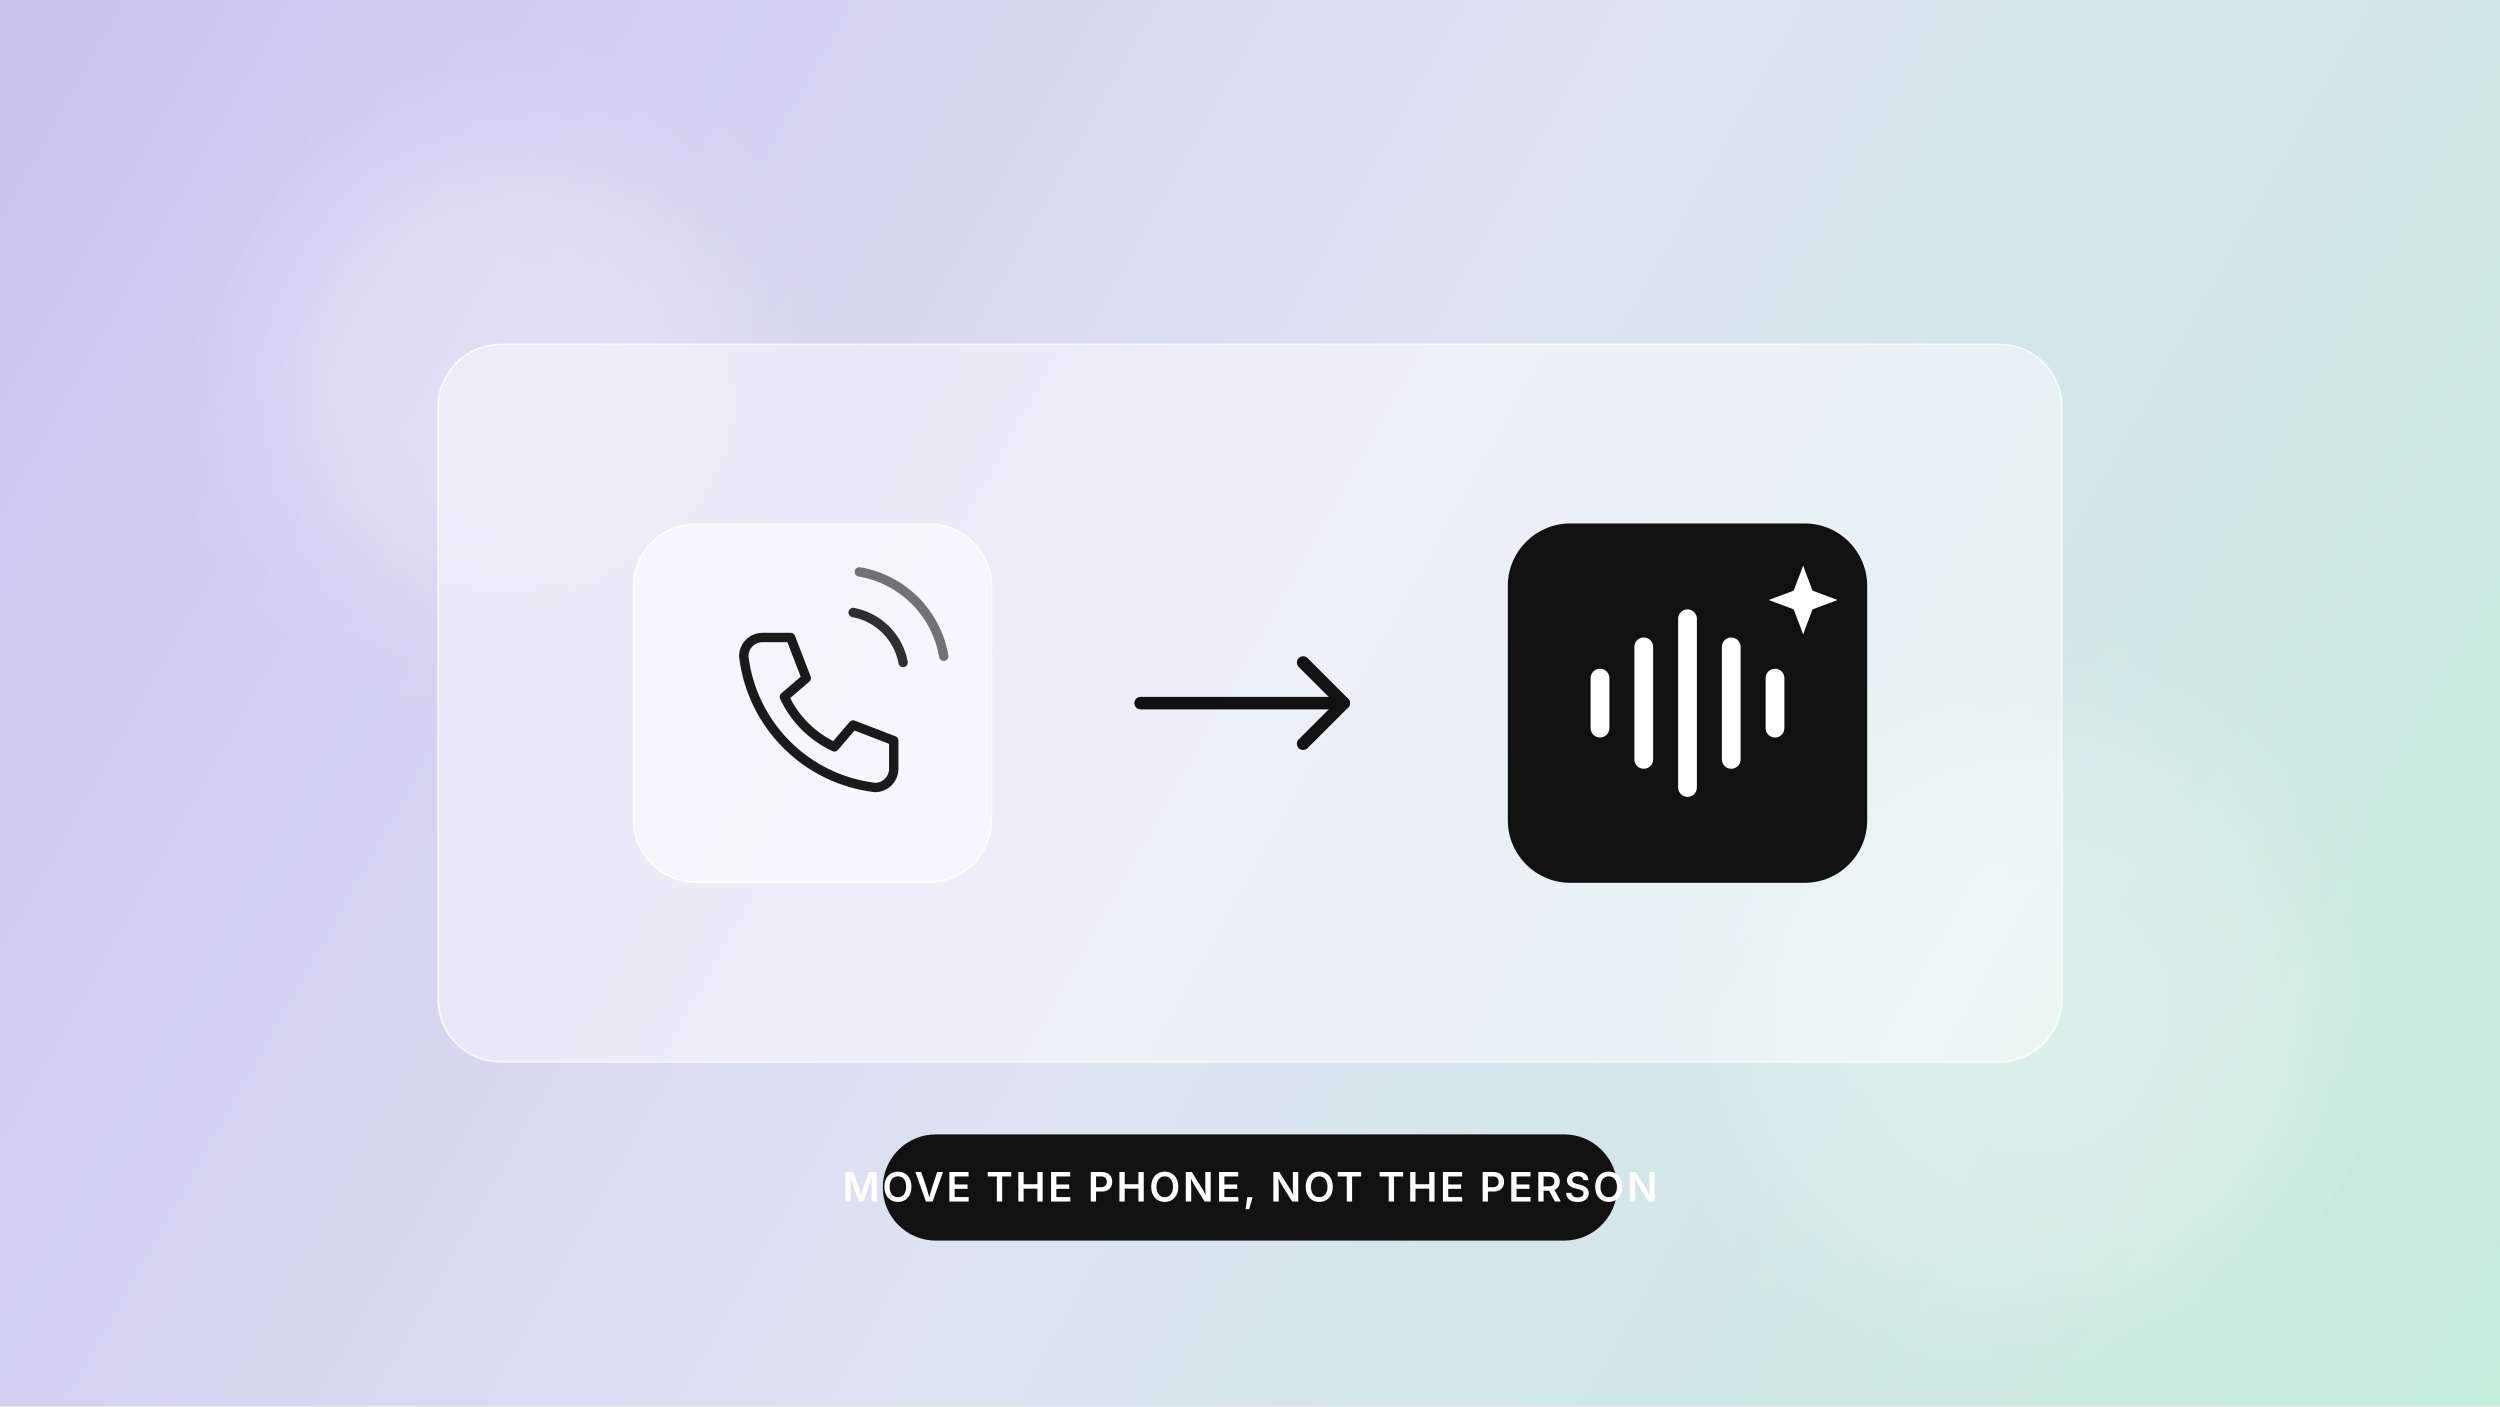
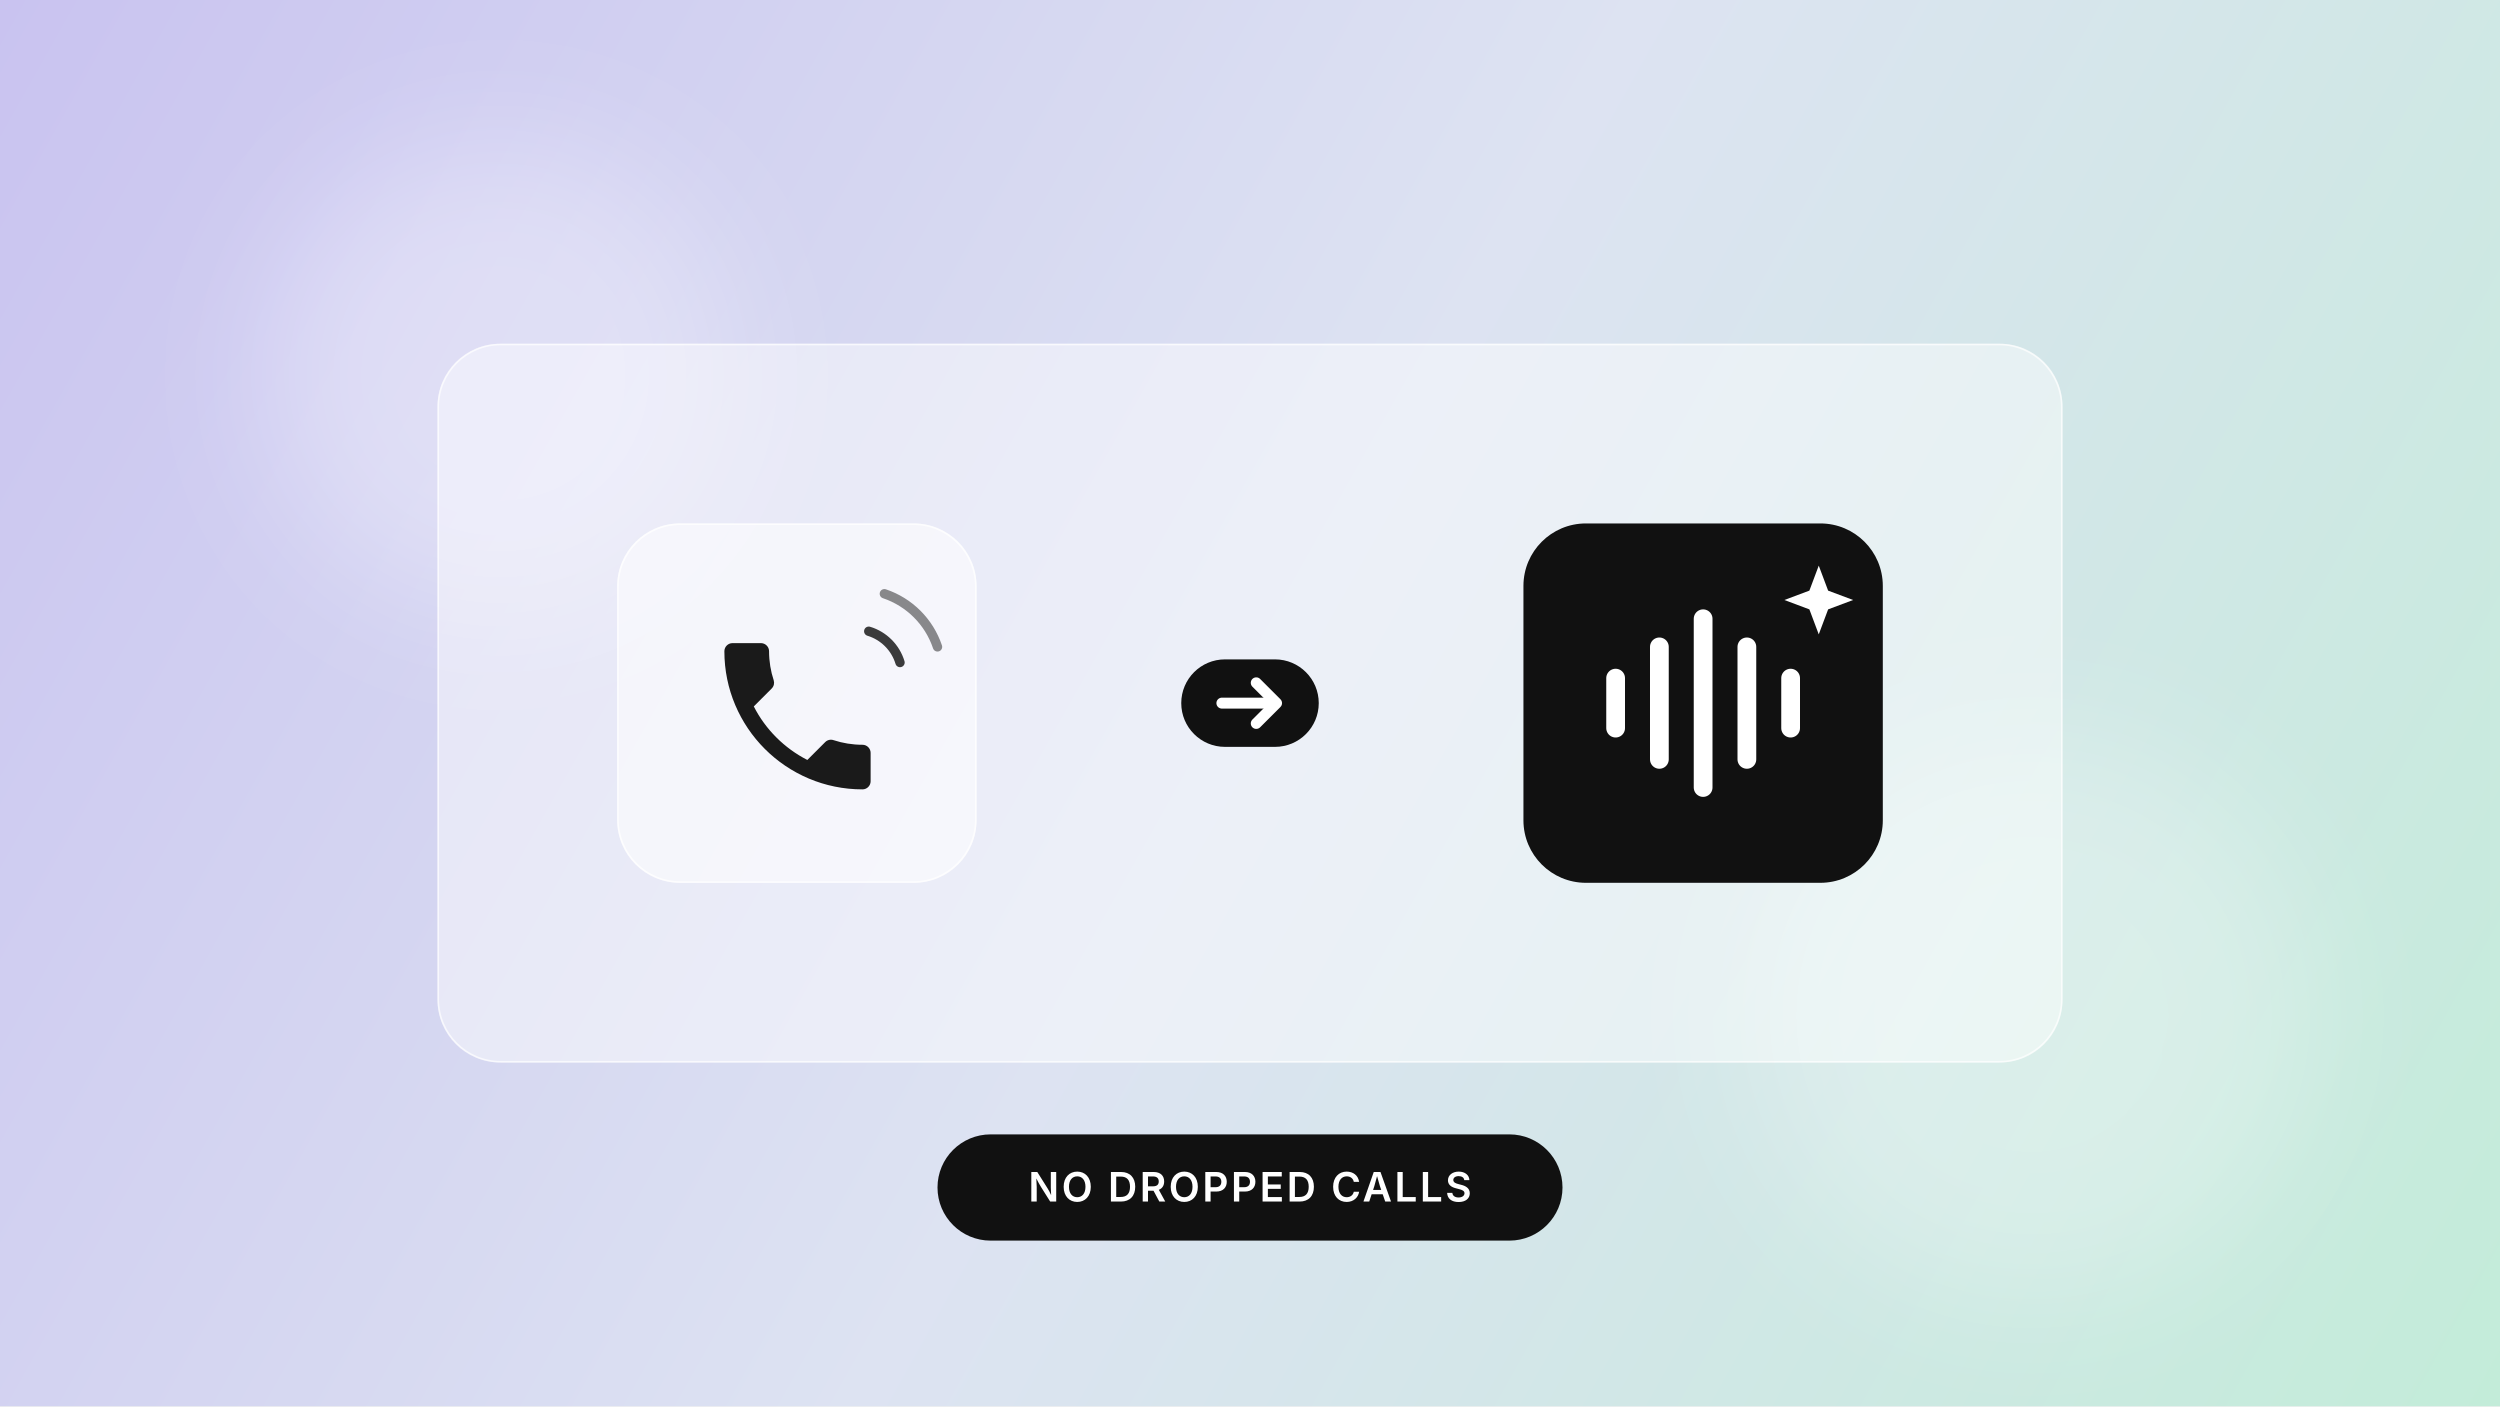
- <svg xmlns="http://www.w3.org/2000/svg" width="1600" height="900" viewBox="0 0 1600 900" fill="none" font-family="Inter, -apple-system, BlinkMacSystemFont, sans-serif" role="img" aria-label="A ringing front-desk phone handing its calls across an arrow to an AI receptionist chip with a voice waveform">
+ <svg xmlns="http://www.w3.org/2000/svg" width="1600" height="900" viewBox="0 0 1600 900" fill="none" font-family="Inter, -apple-system, BlinkMacSystemFont, sans-serif" role="img" aria-label="A ringing front-desk phone handing its calls to an AI receptionist chip with a voice waveform - the phone work moves to AI without dropping calls">
  <defs>
    <linearGradient id="bg" x1="0" y1="0" x2="1600" y2="900" gradientUnits="userSpaceOnUse">
      <stop offset="0" stop-color="#c9c3f0" />
      <stop offset="0.5" stop-color="#dde3f2" />
      <stop offset="1" stop-color="#c3ecd9" />
    </linearGradient>
    <filter id="soft" x="-50%" y="-50%" width="200%" height="200%">
      <feGaussianBlur stdDeviation="40" />
    </filter>
  </defs>
  <rect width="1600" height="900" fill="url(#bg)" />
  <circle cx="320" cy="240" r="150" fill="#ffffff" opacity="0.30" filter="url(#soft)" />
  <circle cx="1300" cy="650" r="180" fill="#ffffff" opacity="0.25" filter="url(#soft)" />
  <rect x="280" y="220" width="1040" height="460" rx="40" fill="#ffffff" opacity="0.45" />
  <rect x="280.5" y="220.5" width="1039" height="459" rx="40" stroke="#ffffff" opacity="0.7" />
-   <g transform="translate(520 450)">
+   <g transform="translate(510 450)">
    <rect x="-115" y="-115" width="230" height="230" rx="40" fill="#ffffff" opacity="0.55" />
    <rect x="-114.5" y="-114.5" width="229" height="229" rx="40" stroke="#ffffff" opacity="0.8" />
-     <g stroke="#1a1a1a" stroke-width="6" fill="none" stroke-linecap="round" stroke-linejoin="round">
-       <path d="M -44 -30 a 12 12 0 0 1 12 -12 h 18 l 10 26 -14 12 a 66 66 0 0 0 32 32 l 12 -14 26 10 v 18 a 12 12 0 0 1 -12 12 a 96 96 0 0 1 -84 -84 z" />
-       <path d="M 26 -58 a 40 40 0 0 1 32 32" opacity="0.9" />
-       <path d="M 30 -84 a 66 66 0 0 1 54 54" opacity="0.6" />
+     <g transform="translate(-62 -54) scale(5.2)">
+       <path d="M6.62 10.79c1.44 2.83 3.76 5.14 6.59 6.59l2.2-2.2c.27-.27.67-.36 1.02-.24 1.12.37 2.33.57 3.57.57.55 0 1 .45 1 1V20c0 .55-.45 1-1 1-9.39 0-17-7.61-17-17 0-.55.45-1 1-1h3.5c.55 0 1 .45 1 1 0 1.25.2 2.45.57 3.57.11.35.03.74-.25 1.02l-2.2 2.2z" fill="#1a1a1a" />
+     </g>
+     <g stroke="#1a1a1a" stroke-width="6" fill="none" stroke-linecap="round">
+       <path d="M 46 -46 a 30 30 0 0 1 20 20" opacity="0.85" />
+       <path d="M 56 -70 a 54 54 0 0 1 34 34" opacity="0.5" />
    </g>
  </g>
-   <g transform="translate(800 450)" stroke="#111111" stroke-width="8" fill="none" stroke-linecap="round" stroke-linejoin="round">
-     <path d="M -70 0 h 130" />
-     <path d="M 34 -26 l 26 26 -26 26" />
+   <g transform="translate(800 450)">
+     <rect x="-44" y="-28" width="88" height="56" rx="28" fill="#111111" />
+     <g stroke="#ffffff" stroke-width="7" fill="none" stroke-linecap="round" stroke-linejoin="round">
+       <path d="M -18 0 h 34" />
+       <path d="M 4 -13 l 13 13 -13 13" />
+     </g>
  </g>
-   <g transform="translate(1080 450)">
+   <g transform="translate(1090 450)">
    <rect x="-115" y="-115" width="230" height="230" rx="40" fill="#111111" />
    <g stroke="#ffffff" stroke-width="12" stroke-linecap="round">
      <path d="M -56 -16 v 32" />
      <path d="M -28 -36 v 72" />
      <path d="M 0 -54 v 108" />
      <path d="M 28 -36 v 72" />
      <path d="M 56 -16 v 32" />
    </g>
    <path d="M 74 -88 l 6 16 16 6 -16 6 -6 16 -6 -16 -16 -6 16 -6 z" fill="#ffffff" />
  </g>
  <g transform="translate(800 760)">
-     <rect x="-235" y="-34" width="470" height="68" rx="34" fill="#111111" />
-     <text x="0" y="9" text-anchor="middle" font-size="26" font-weight="600" fill="#ffffff" letter-spacing="0.06em">MOVE THE PHONE, NOT THE PERSON</text>
+     <rect x="-200" y="-34" width="400" height="68" rx="34" fill="#111111" />
+     <text x="0" y="9" text-anchor="middle" font-size="26" font-weight="600" fill="#ffffff" letter-spacing="0.06em">NO DROPPED CALLS</text>
  </g>
</svg>
